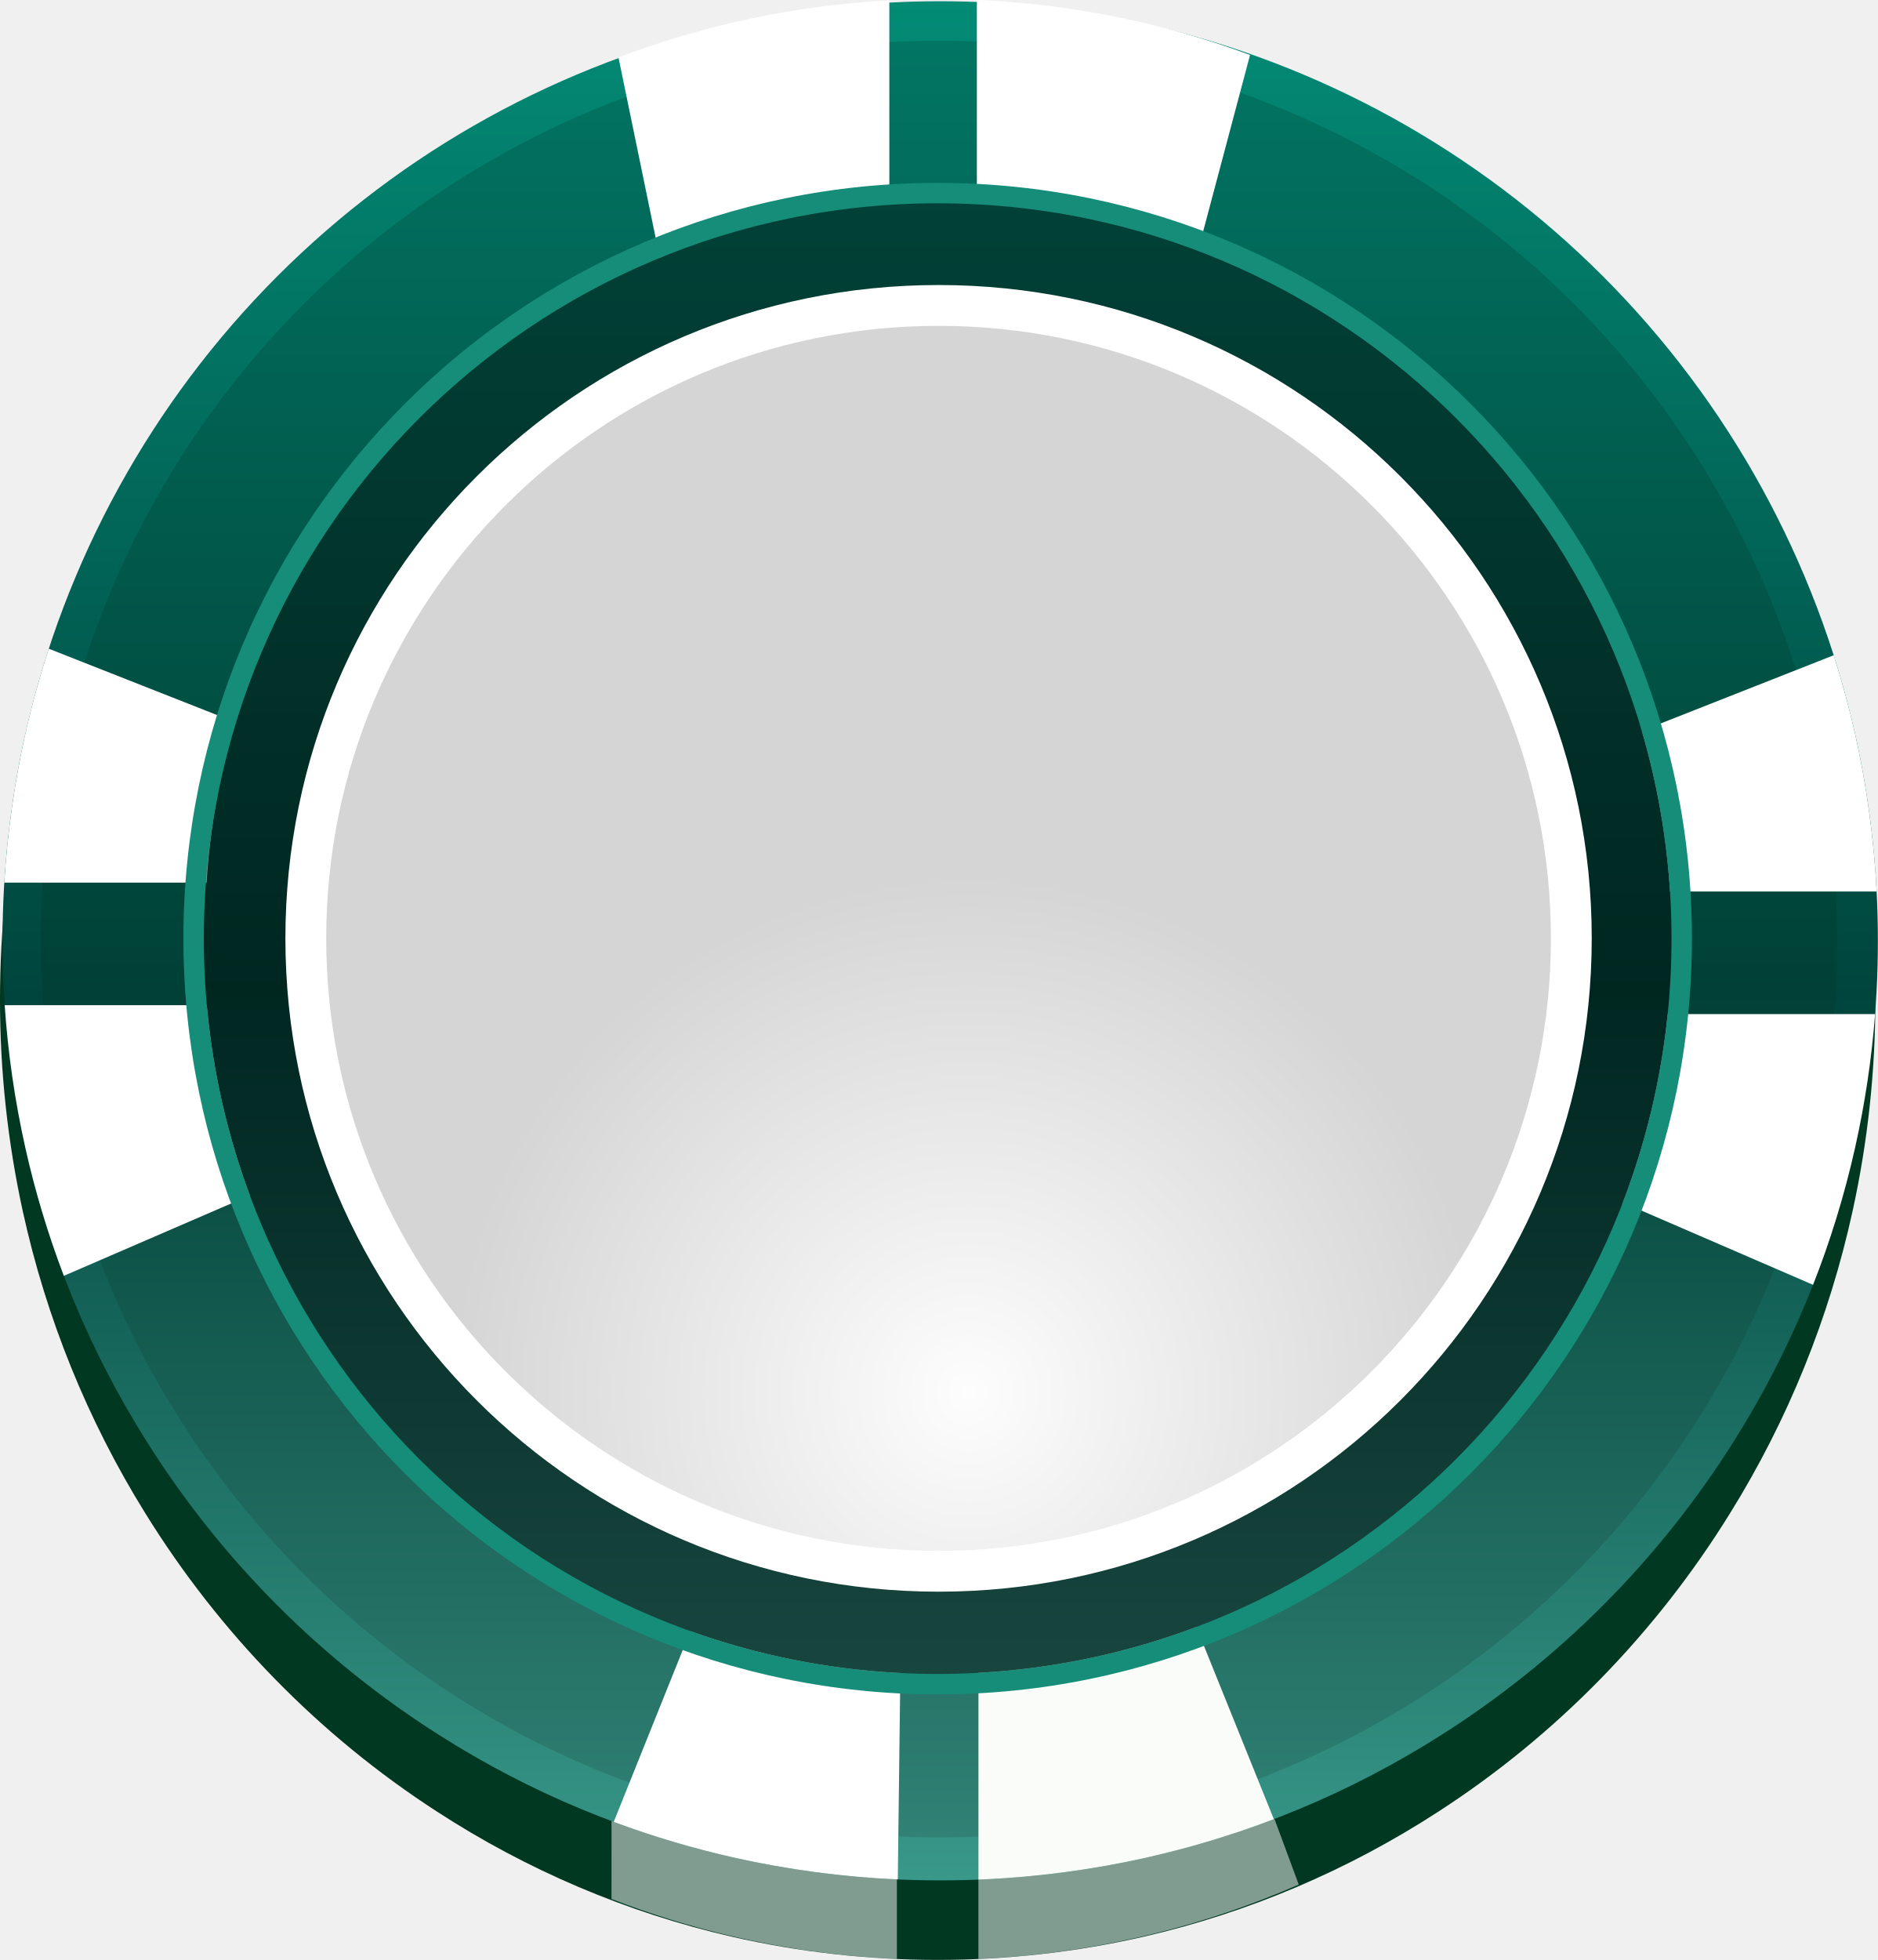
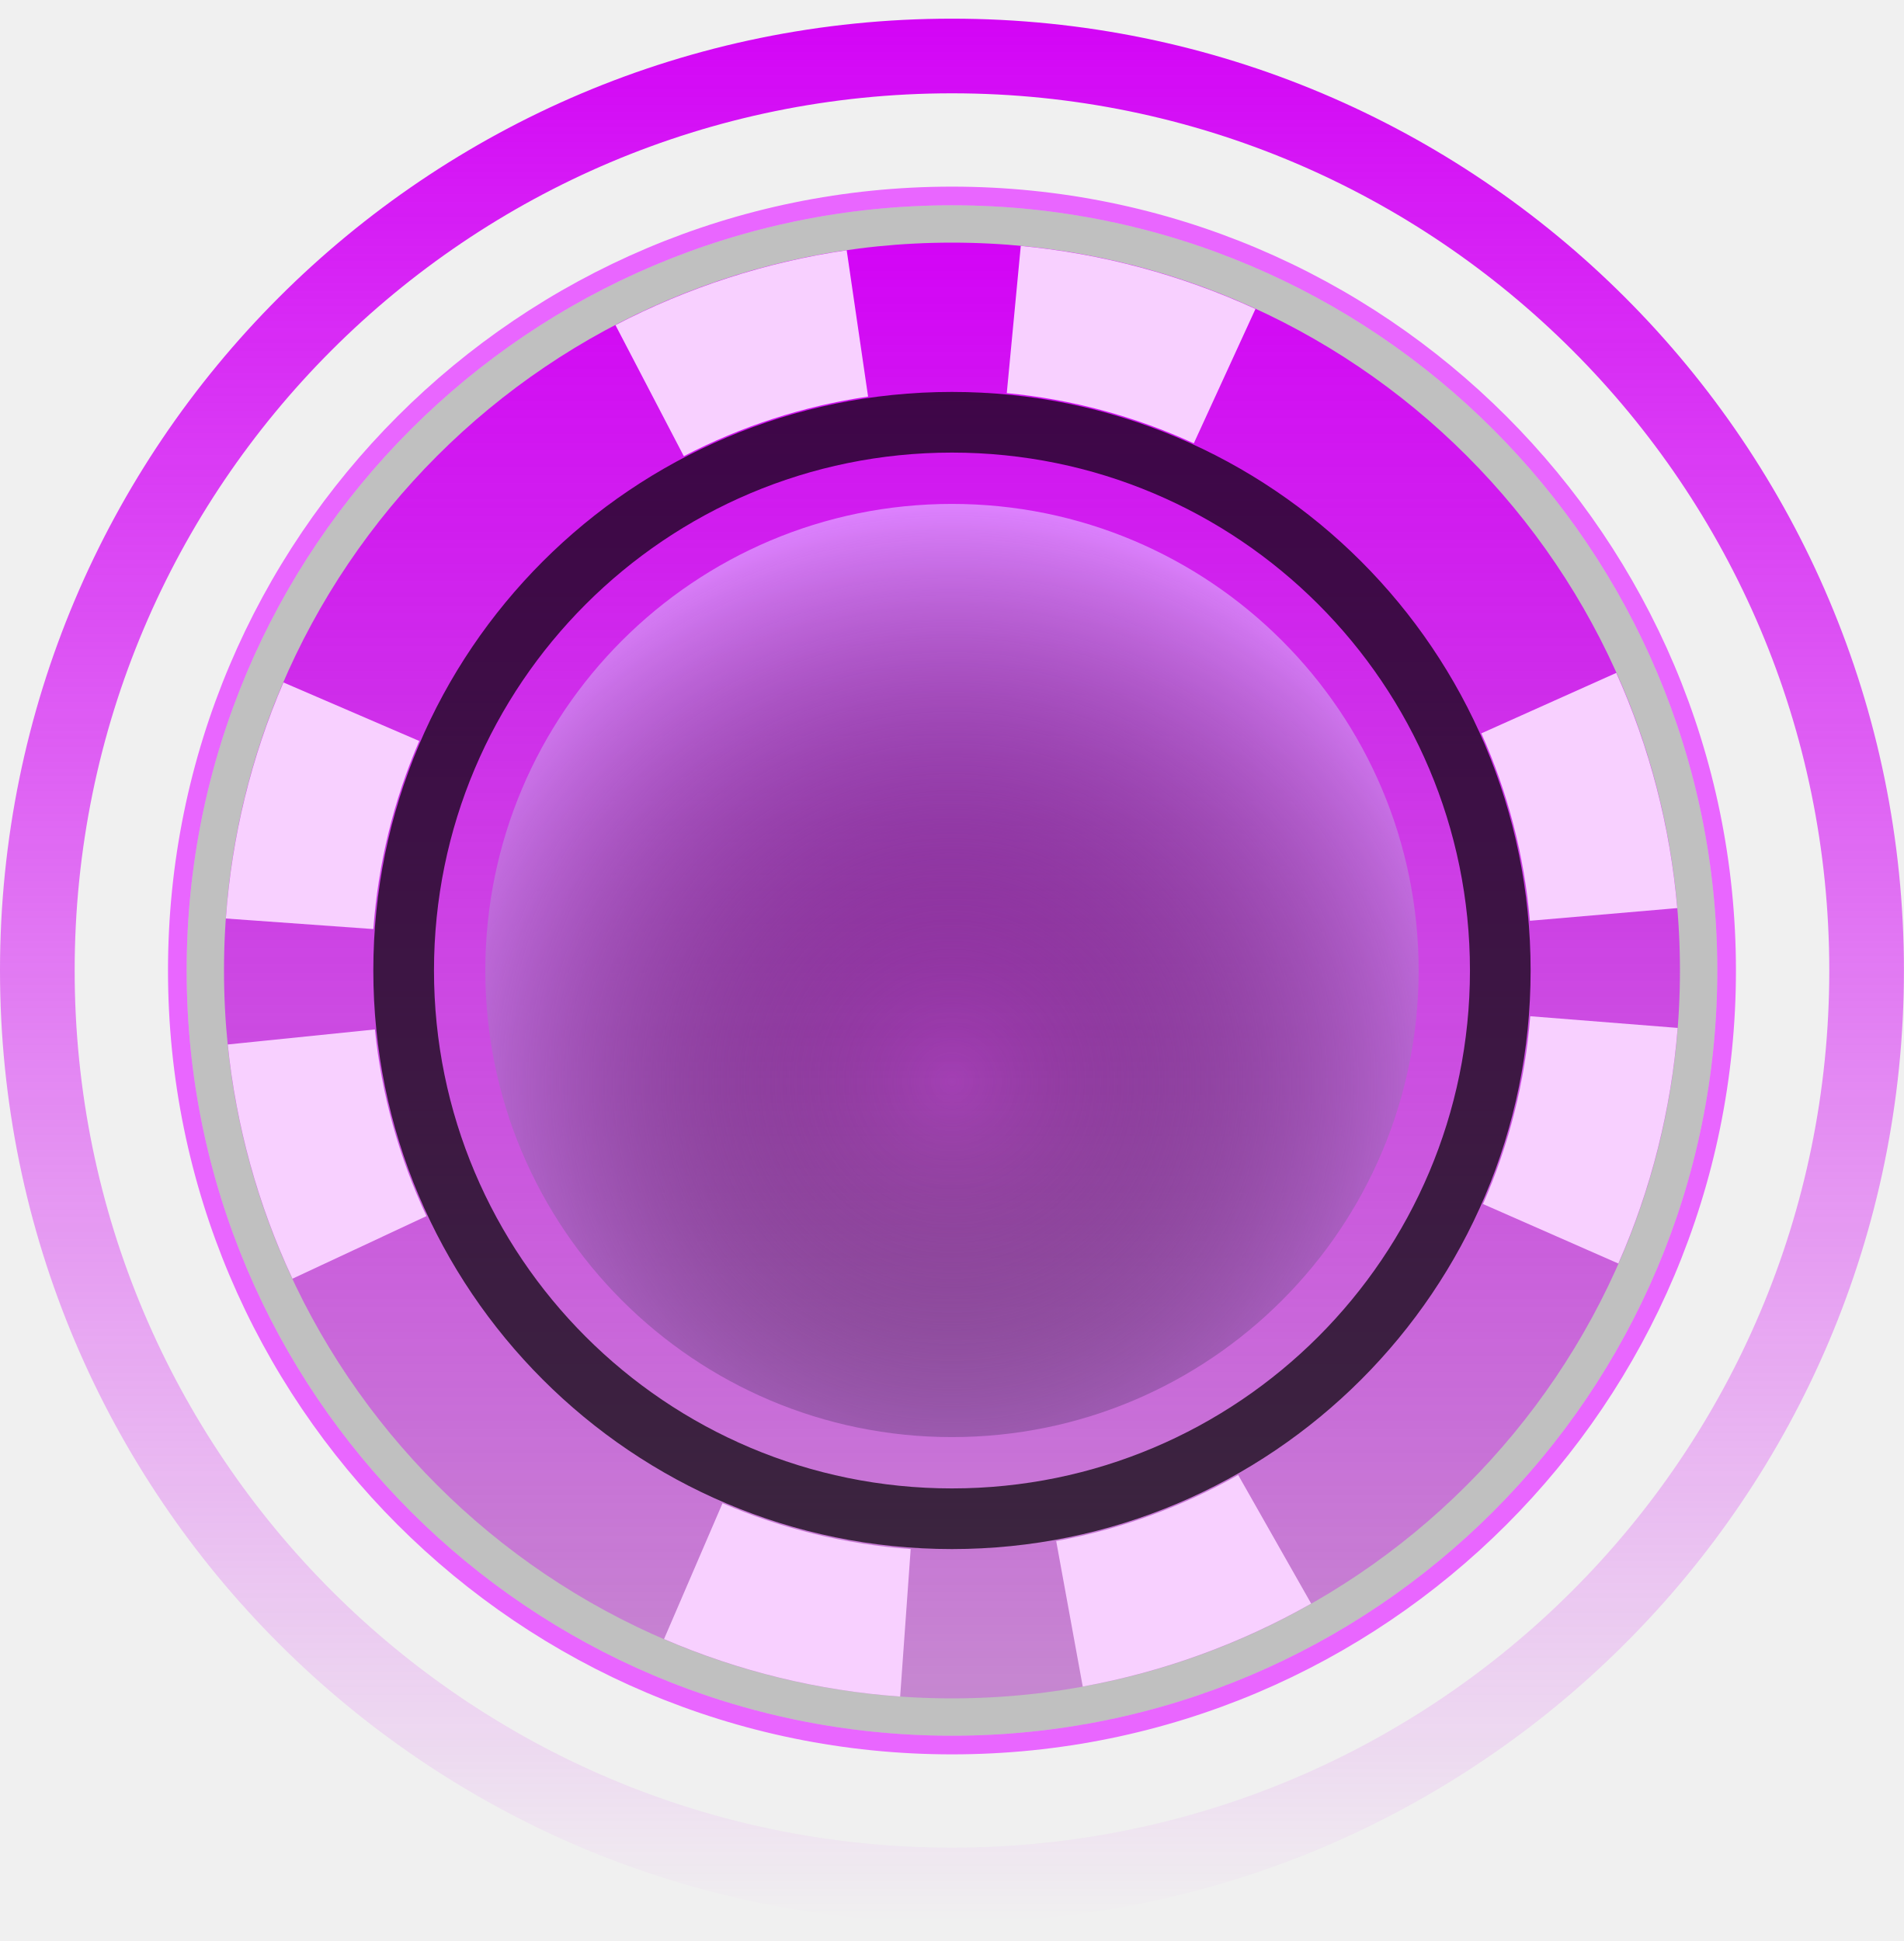
- <svg xmlns="http://www.w3.org/2000/svg" width="46" height="48" viewBox="0 0 46 48" fill="none">
-   <path d="M45.938 24.488C45.94 26.227 45.753 27.961 45.381 29.658C44.807 32.28 43.793 34.781 42.385 37.049C40.563 39.998 38.123 42.496 35.242 44.361C33.026 45.802 30.583 46.84 28.021 47.428C24.694 48.188 21.244 48.188 17.918 47.428C15.356 46.84 12.913 45.802 10.697 44.361C7.816 42.496 5.376 39.998 3.553 37.049C2.145 34.781 1.131 32.28 0.557 29.658C-0.186 26.252 -0.186 22.72 0.557 19.314C1.516 14.976 3.656 11.006 6.728 7.862C9.801 4.718 13.68 2.529 17.918 1.548C21.244 0.787 24.694 0.787 28.021 1.548C32.258 2.53 36.137 4.719 39.209 7.863C42.281 11.007 44.421 14.977 45.381 19.314C45.753 21.012 45.94 22.747 45.938 24.488Z" fill="#013822" />
-   <path d="M46 23.041C46.001 24.743 45.814 26.44 45.443 28.101C44.869 30.667 43.855 33.115 42.447 35.335C40.624 38.221 38.184 40.665 35.303 42.491C33.087 43.901 30.644 44.917 28.082 45.492C24.756 46.236 21.306 46.236 17.979 45.492C15.417 44.917 12.974 43.901 10.758 42.491C7.877 40.665 5.437 38.221 3.615 35.335C2.207 33.115 1.193 30.667 0.619 28.101C-0.124 24.767 -0.124 21.31 0.619 17.976C1.578 13.732 3.717 9.846 6.79 6.768C9.862 3.691 13.742 1.549 17.979 0.589C21.306 -0.156 24.756 -0.156 28.082 0.589C32.319 1.55 36.198 3.693 39.27 6.77C42.343 9.847 44.483 13.732 45.443 17.976C45.815 19.639 46.001 21.337 46 23.041Z" fill="url(#paint0_linear_10187_103423)" />
-   <path d="M45 22.998C45.001 24.625 44.822 26.248 44.466 27.836C43.916 30.29 42.945 32.63 41.597 34.752C39.851 37.512 37.514 39.849 34.755 41.594C32.632 42.943 30.292 43.914 27.838 44.464C24.652 45.176 21.348 45.176 18.162 44.464C15.708 43.914 13.368 42.943 11.245 41.594C8.486 39.849 6.149 37.512 4.403 34.752C3.055 32.63 2.084 30.29 1.534 27.836C0.822 24.649 0.822 21.343 1.534 18.156C2.452 14.097 4.502 10.382 7.444 7.44C10.387 4.498 14.103 2.449 18.162 1.531C21.348 0.82 24.652 0.82 27.838 1.531C31.896 2.45 35.612 4.499 38.554 7.441C41.497 10.383 43.547 14.098 44.466 18.156C44.822 19.745 45.001 21.369 45 22.998Z" fill="url(#paint1_linear_10187_103423)" />
-   <path fill-rule="evenodd" clip-rule="evenodd" d="M23.967 46.031V47.975C25.328 47.914 26.684 47.727 28.02 47.415C29.32 47.111 30.59 46.688 31.814 46.153L31.219 44.545C30.199 44.935 29.151 45.252 28.082 45.492C26.725 45.796 25.348 45.975 23.967 46.031Z" fill="white" fill-opacity="0.5" />
-   <path fill-rule="evenodd" clip-rule="evenodd" d="M14.98 44.597L14.979 46.506C15.937 46.877 16.918 47.181 17.918 47.415C19.254 47.727 20.61 47.914 21.97 47.975V46.026C20.631 45.965 19.296 45.787 17.979 45.492C16.958 45.263 15.956 44.964 14.98 44.597Z" fill="white" fill-opacity="0.5" />
-   <path fill-rule="evenodd" clip-rule="evenodd" d="M44.918 16.047C45.12 16.68 45.296 17.324 45.443 17.976C45.727 19.245 45.903 20.535 45.97 21.833H40.909C40.823 20.475 40.587 19.158 40.218 17.899L44.918 16.047Z" fill="white" />
-   <path fill-rule="evenodd" clip-rule="evenodd" d="M39.753 29.45C40.313 27.993 40.688 26.445 40.852 24.834H45.932C45.847 25.932 45.684 27.024 45.443 28.101C45.186 29.249 44.841 30.374 44.412 31.465L39.753 29.45Z" fill="white" />
-   <path fill-rule="evenodd" clip-rule="evenodd" d="M23.929 -0.002C25.302 0.057 26.671 0.245 28.02 0.559C28.904 0.769 29.773 1.031 30.621 1.346L29.352 6.119C27.653 5.361 25.83 4.898 23.929 4.78V-0.002Z" fill="white" />
-   <path fill-rule="evenodd" clip-rule="evenodd" d="M21.785 0.009V4.796C19.806 4.947 17.915 5.473 16.162 6.315L15.15 1.407C16.052 1.066 16.976 0.782 17.918 0.559C19.194 0.262 20.487 0.078 21.785 0.009Z" fill="white" />
-   <path fill-rule="evenodd" clip-rule="evenodd" d="M5.066 24.617C5.211 26.241 5.572 27.804 6.12 29.275L1.564 31.245C1.175 30.223 0.858 29.172 0.619 28.101C0.362 26.951 0.194 25.786 0.115 24.617H5.066Z" fill="white" />
-   <path fill-rule="evenodd" clip-rule="evenodd" d="M0.105 21.616C0.18 20.395 0.351 19.177 0.619 17.976C0.778 17.269 0.971 16.572 1.195 15.887L5.751 17.682C5.382 18.942 5.146 20.258 5.06 21.616H0.105Z" fill="white" />
-   <path fill-rule="evenodd" clip-rule="evenodd" d="M23.968 40.967C25.837 40.865 27.631 40.476 29.305 39.844L31.204 44.551C30.189 44.939 29.146 45.253 28.082 45.492C26.726 45.796 25.349 45.975 23.968 46.031V40.967Z" fill="#F9FCF8" />
-   <path fill-rule="evenodd" clip-rule="evenodd" d="M16.91 39.946C18.53 40.527 20.258 40.882 22.055 40.972L21.992 46.027C20.646 45.966 19.303 45.788 17.98 45.492C16.977 45.267 15.993 44.975 15.034 44.617L16.91 39.946Z" fill="white" />
-   <path d="M22.969 41.245C33.036 41.245 41.195 33.07 41.195 22.987C41.195 12.904 33.036 4.729 22.969 4.729C12.903 4.729 4.743 12.904 4.743 22.987C4.743 33.07 12.903 41.245 22.969 41.245Z" fill="black" fill-opacity="0.4" stroke="#158D79" stroke-width="0.5" />
-   <path d="M38.491 22.98C38.491 31.54 31.551 38.48 22.991 38.48C14.43 38.48 7.491 31.54 7.491 22.98C7.491 14.42 14.43 7.48 22.991 7.48C31.551 7.48 38.491 14.42 38.491 22.98Z" fill="url(#paint2_radial_10187_103423)" stroke="white" />
+ <svg xmlns="http://www.w3.org/2000/svg" width="51" height="52" viewBox="0 0 51 52" fill="none">
+   <path fill-rule="evenodd" clip-rule="evenodd" d="M2 26C2 38.979 12.521 49.5 25.5 49.5C38.479 49.5 49 38.979 49 26C49 13.021 38.479 2.5 25.5 2.5C12.521 2.5 2 13.021 2 26ZM25.5 0.5C11.417 0.5 0 11.917 0 26C0 40.083 11.417 51.5 25.5 51.5C39.583 51.5 51 40.083 51 26C51 11.917 39.583 0.5 25.5 0.5Z" fill="url(#paint0_linear_10472_18526)" />
+   <path fill-rule="evenodd" clip-rule="evenodd" d="M25.5 47C13.902 47 4.5 37.598 4.5 26C4.5 14.402 13.902 5 25.5 5C37.098 5 46.5 14.402 46.5 26C46.5 37.598 37.098 47 25.5 47ZM25.5 5.5C14.178 5.5 5 14.678 5 26C5 37.322 14.178 46.5 25.5 46.5C36.822 46.5 46 37.322 46 26C46 14.678 36.822 5.5 25.5 5.5Z" fill="#E966FF" />
+   <path d="M5 26C5 14.678 14.178 5.5 25.5 5.5C36.822 5.5 46 14.678 46 26C46 37.322 36.822 46.5 25.5 46.5C14.178 46.5 5 37.322 5 26Z" fill="black" fill-opacity="0.2" />
+   <path d="M6 26C6 15.23 14.73 6.5 25.5 6.5C36.27 6.5 45 15.23 45 26C45 36.77 36.27 45.5 25.5 45.5C14.73 45.5 6 36.77 6 26Z" fill="url(#paint1_linear_10472_18526)" />
+   <path d="M41 26C41 17.44 34.06 10.5 25.5 10.5C16.94 10.5 10 17.44 10 26C10 34.56 16.94 41.5 25.5 41.5C34.06 41.5 41 34.56 41 26ZM11.625 26C11.625 18.337 17.837 12.125 25.5 12.125C33.163 12.125 39.375 18.337 39.375 26C39.375 33.663 33.163 39.875 25.5 39.875C17.837 39.875 11.625 33.663 11.625 26Z" fill="black" fill-opacity="0.7" />
+   <circle cx="12.5" cy="12.5" r="12.5" transform="matrix(1 0 0 -1 13 38.5)" fill="url(#paint2_radial_10472_18526)" />
+   <path fill-rule="evenodd" clip-rule="evenodd" d="M27.343 6.588C29.518 6.794 31.643 7.365 33.63 8.276L31.978 11.877C30.395 11.151 28.702 10.696 26.968 10.532L27.343 6.588ZM35.122 42.961C33.221 44.039 31.153 44.791 29.003 45.183L28.292 41.286C30.005 40.973 31.653 40.375 33.167 39.516L35.122 42.961ZM17.787 43.911C19.794 44.775 21.932 45.296 24.112 45.451L24.394 41.5C22.657 41.376 20.953 40.961 19.354 40.272L17.787 43.911ZM16.486 8.709C18.424 7.699 20.518 7.021 22.68 6.705L23.253 10.625C21.53 10.877 19.862 11.416 18.317 12.221L16.486 8.709ZM6.101 27.982C6.323 30.156 6.909 32.277 7.834 34.257L11.423 32.58C10.686 31.002 10.219 29.312 10.042 27.579L6.101 27.982ZM6.05 24.607C6.206 22.427 6.727 20.29 7.592 18.283L11.23 19.851C10.541 21.45 10.126 23.153 10.001 24.89L6.05 24.607ZM44.939 27.538C44.767 29.716 44.23 31.85 43.35 33.85L39.724 32.256C40.425 30.662 40.853 28.961 40.99 27.225L44.939 27.538ZM44.928 24.328C44.741 22.151 44.189 20.021 43.295 18.027L39.68 19.647C40.392 21.236 40.832 22.933 40.981 24.668L44.928 24.328Z" fill="#F8D0FF" />
  <defs>
-     <linearGradient id="paint0_linear_10187_103423" x1="23.031" y1="0.031" x2="23.031" y2="46.05" gradientUnits="userSpaceOnUse">
-       <stop stop-color="#038B76" />
-       <stop offset="0.529" stop-color="#00453D" />
-       <stop offset="1" stop-color="#389889" />
+     <linearGradient id="paint0_linear_10472_18526" x1="25.5" y1="0.5" x2="25.5" y2="51.5" gradientUnits="userSpaceOnUse">
+       <stop stop-color="#D304F6" />
+       <stop offset="1" stop-color="#D304F6" stop-opacity="0" />
    </linearGradient>
-     <linearGradient id="paint1_linear_10187_103423" x1="23" y1="0.998" x2="23" y2="44.998" gradientUnits="userSpaceOnUse">
-       <stop stop-color="#027563" />
-       <stop offset="0.529" stop-color="#004036" />
-       <stop offset="1" stop-color="#318175" />
+     <linearGradient id="paint1_linear_10472_18526" x1="24.407" y1="6.5" x2="24.407" y2="45.5" gradientUnits="userSpaceOnUse">
+       <stop stop-color="#D304F6" />
+       <stop offset="1" stop-color="#D304F6" stop-opacity="0.3" />
    </linearGradient>
-     <radialGradient id="paint2_radial_10187_103423" cx="0" cy="0" r="1" gradientUnits="userSpaceOnUse" gradientTransform="translate(23.7151 34.083) rotate(90) scale(15.3089)">
-       <stop stop-color="#FDFDFD" />
-       <stop offset="0.825" stop-color="#D5D5D5" />
+     <radialGradient id="paint2_radial_10472_18526" cx="0" cy="0" r="1" gradientUnits="userSpaceOnUse" gradientTransform="translate(12.5 9.52285) rotate(90) scale(15.4772)">
+       <stop stop-opacity="0.2" />
+       <stop offset="1" stop-color="#DE82FF" />
    </radialGradient>
  </defs>
</svg>
